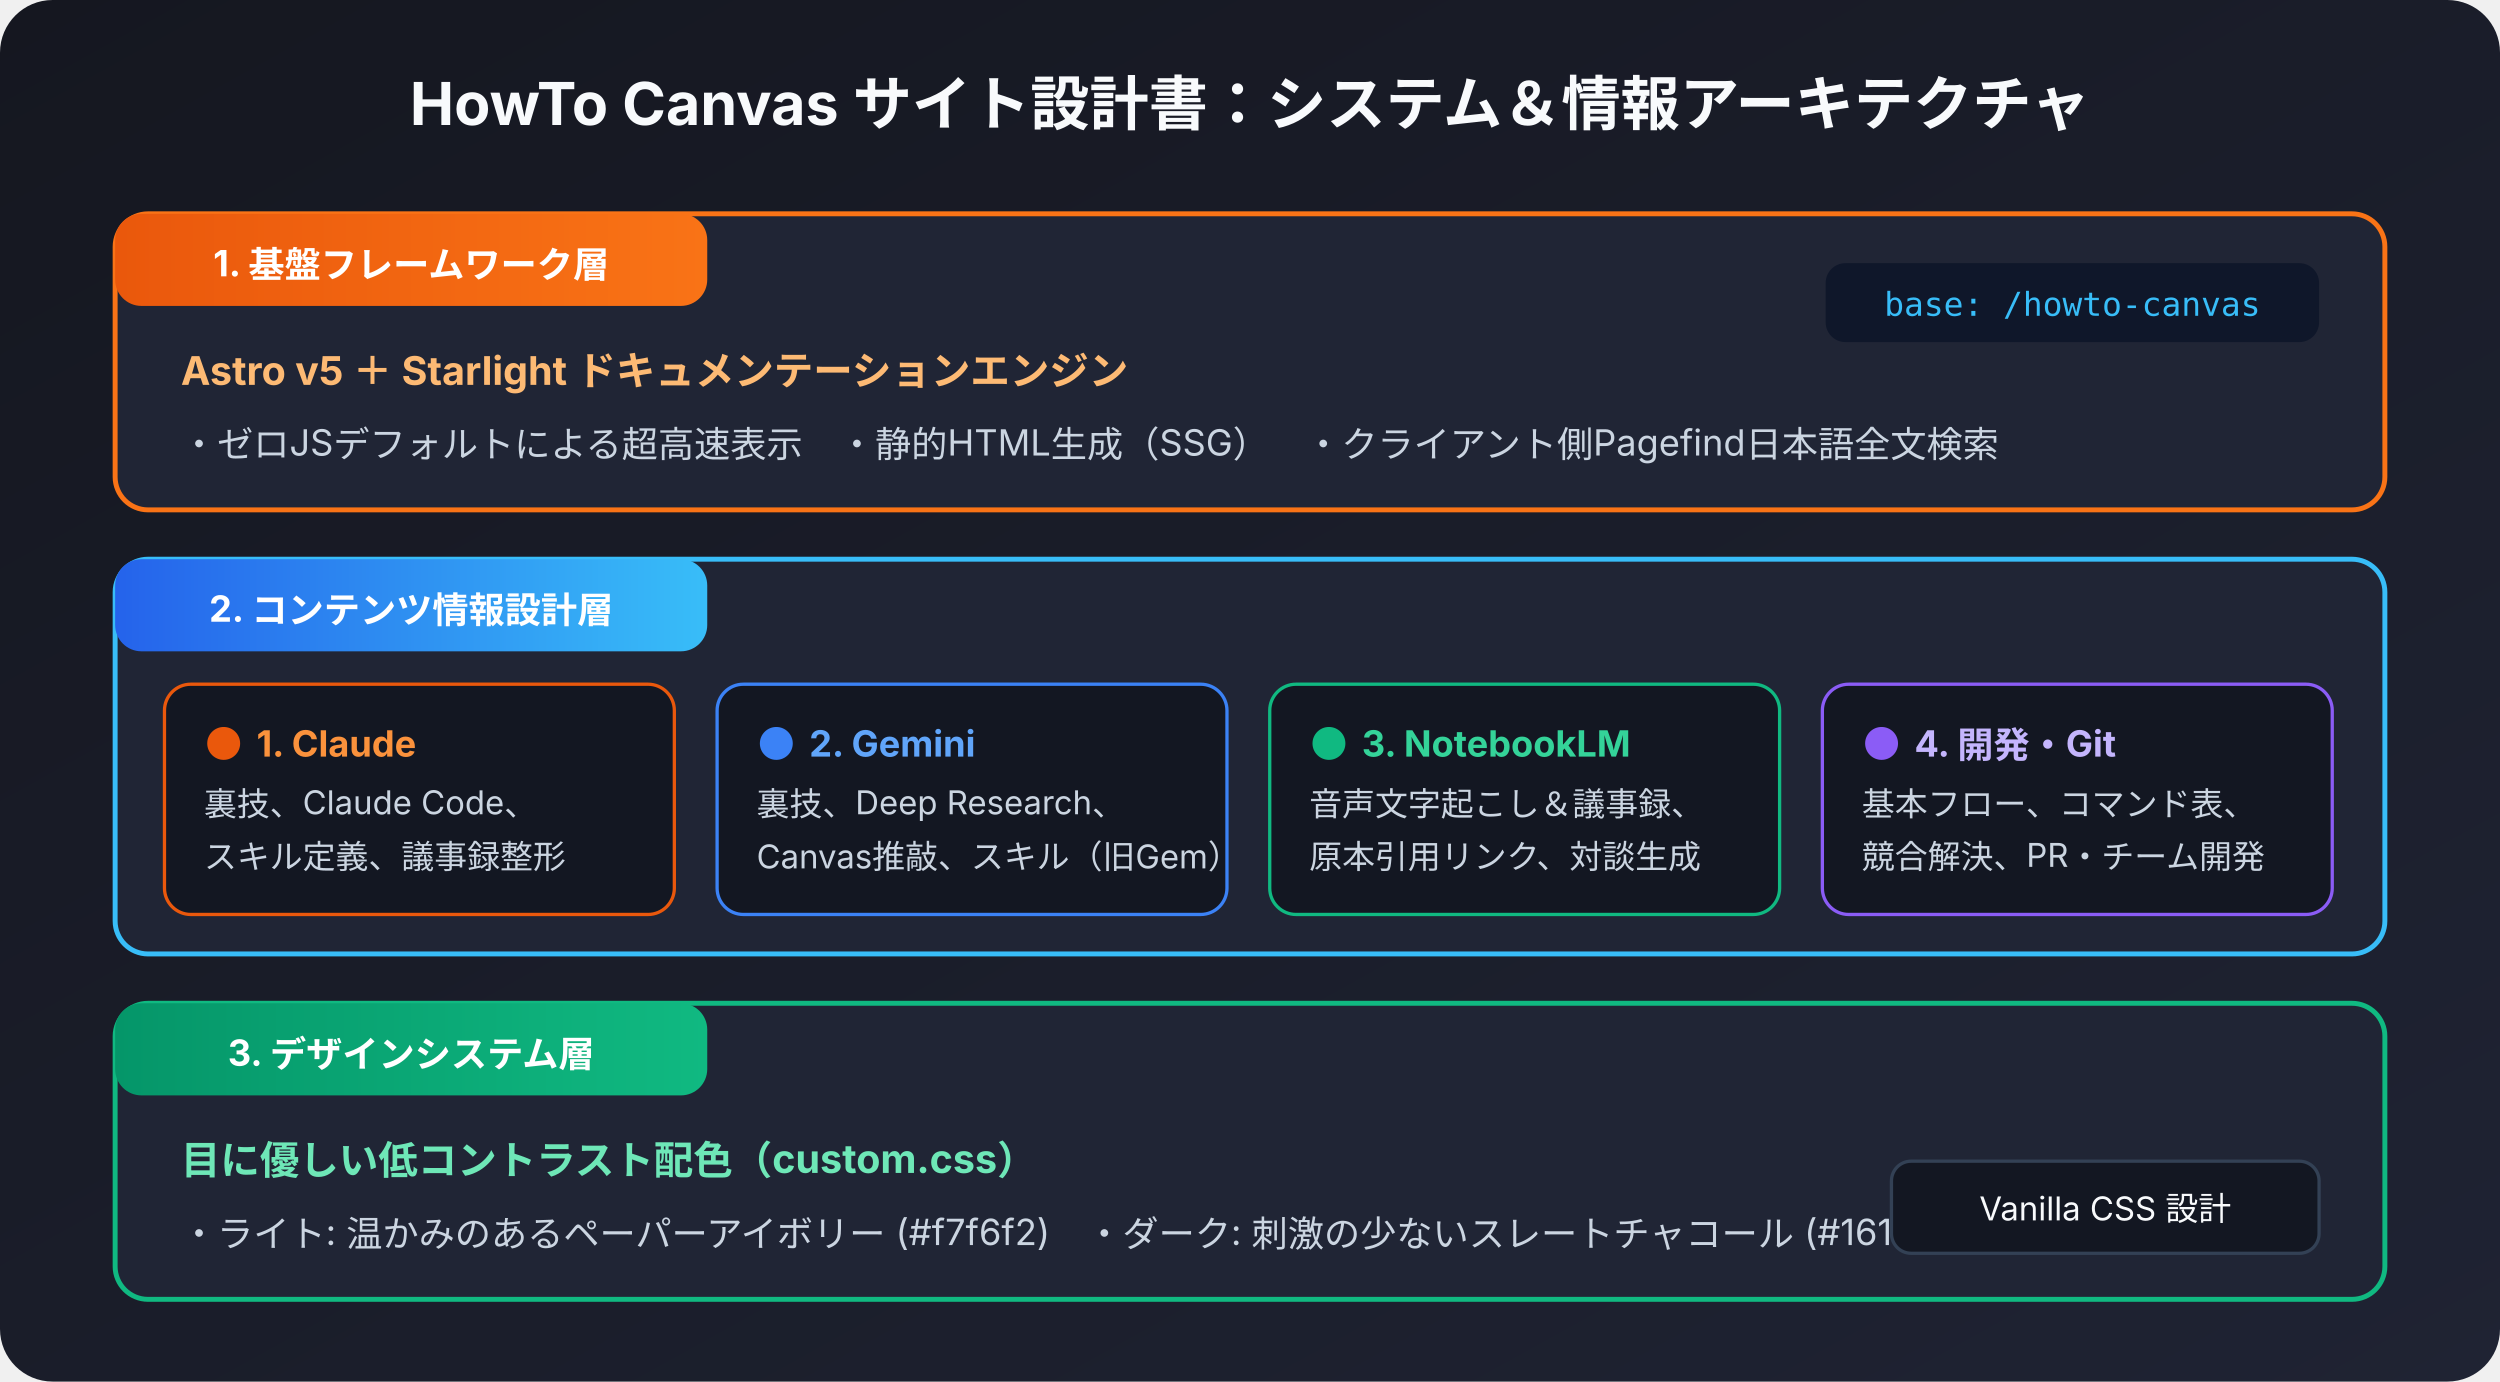
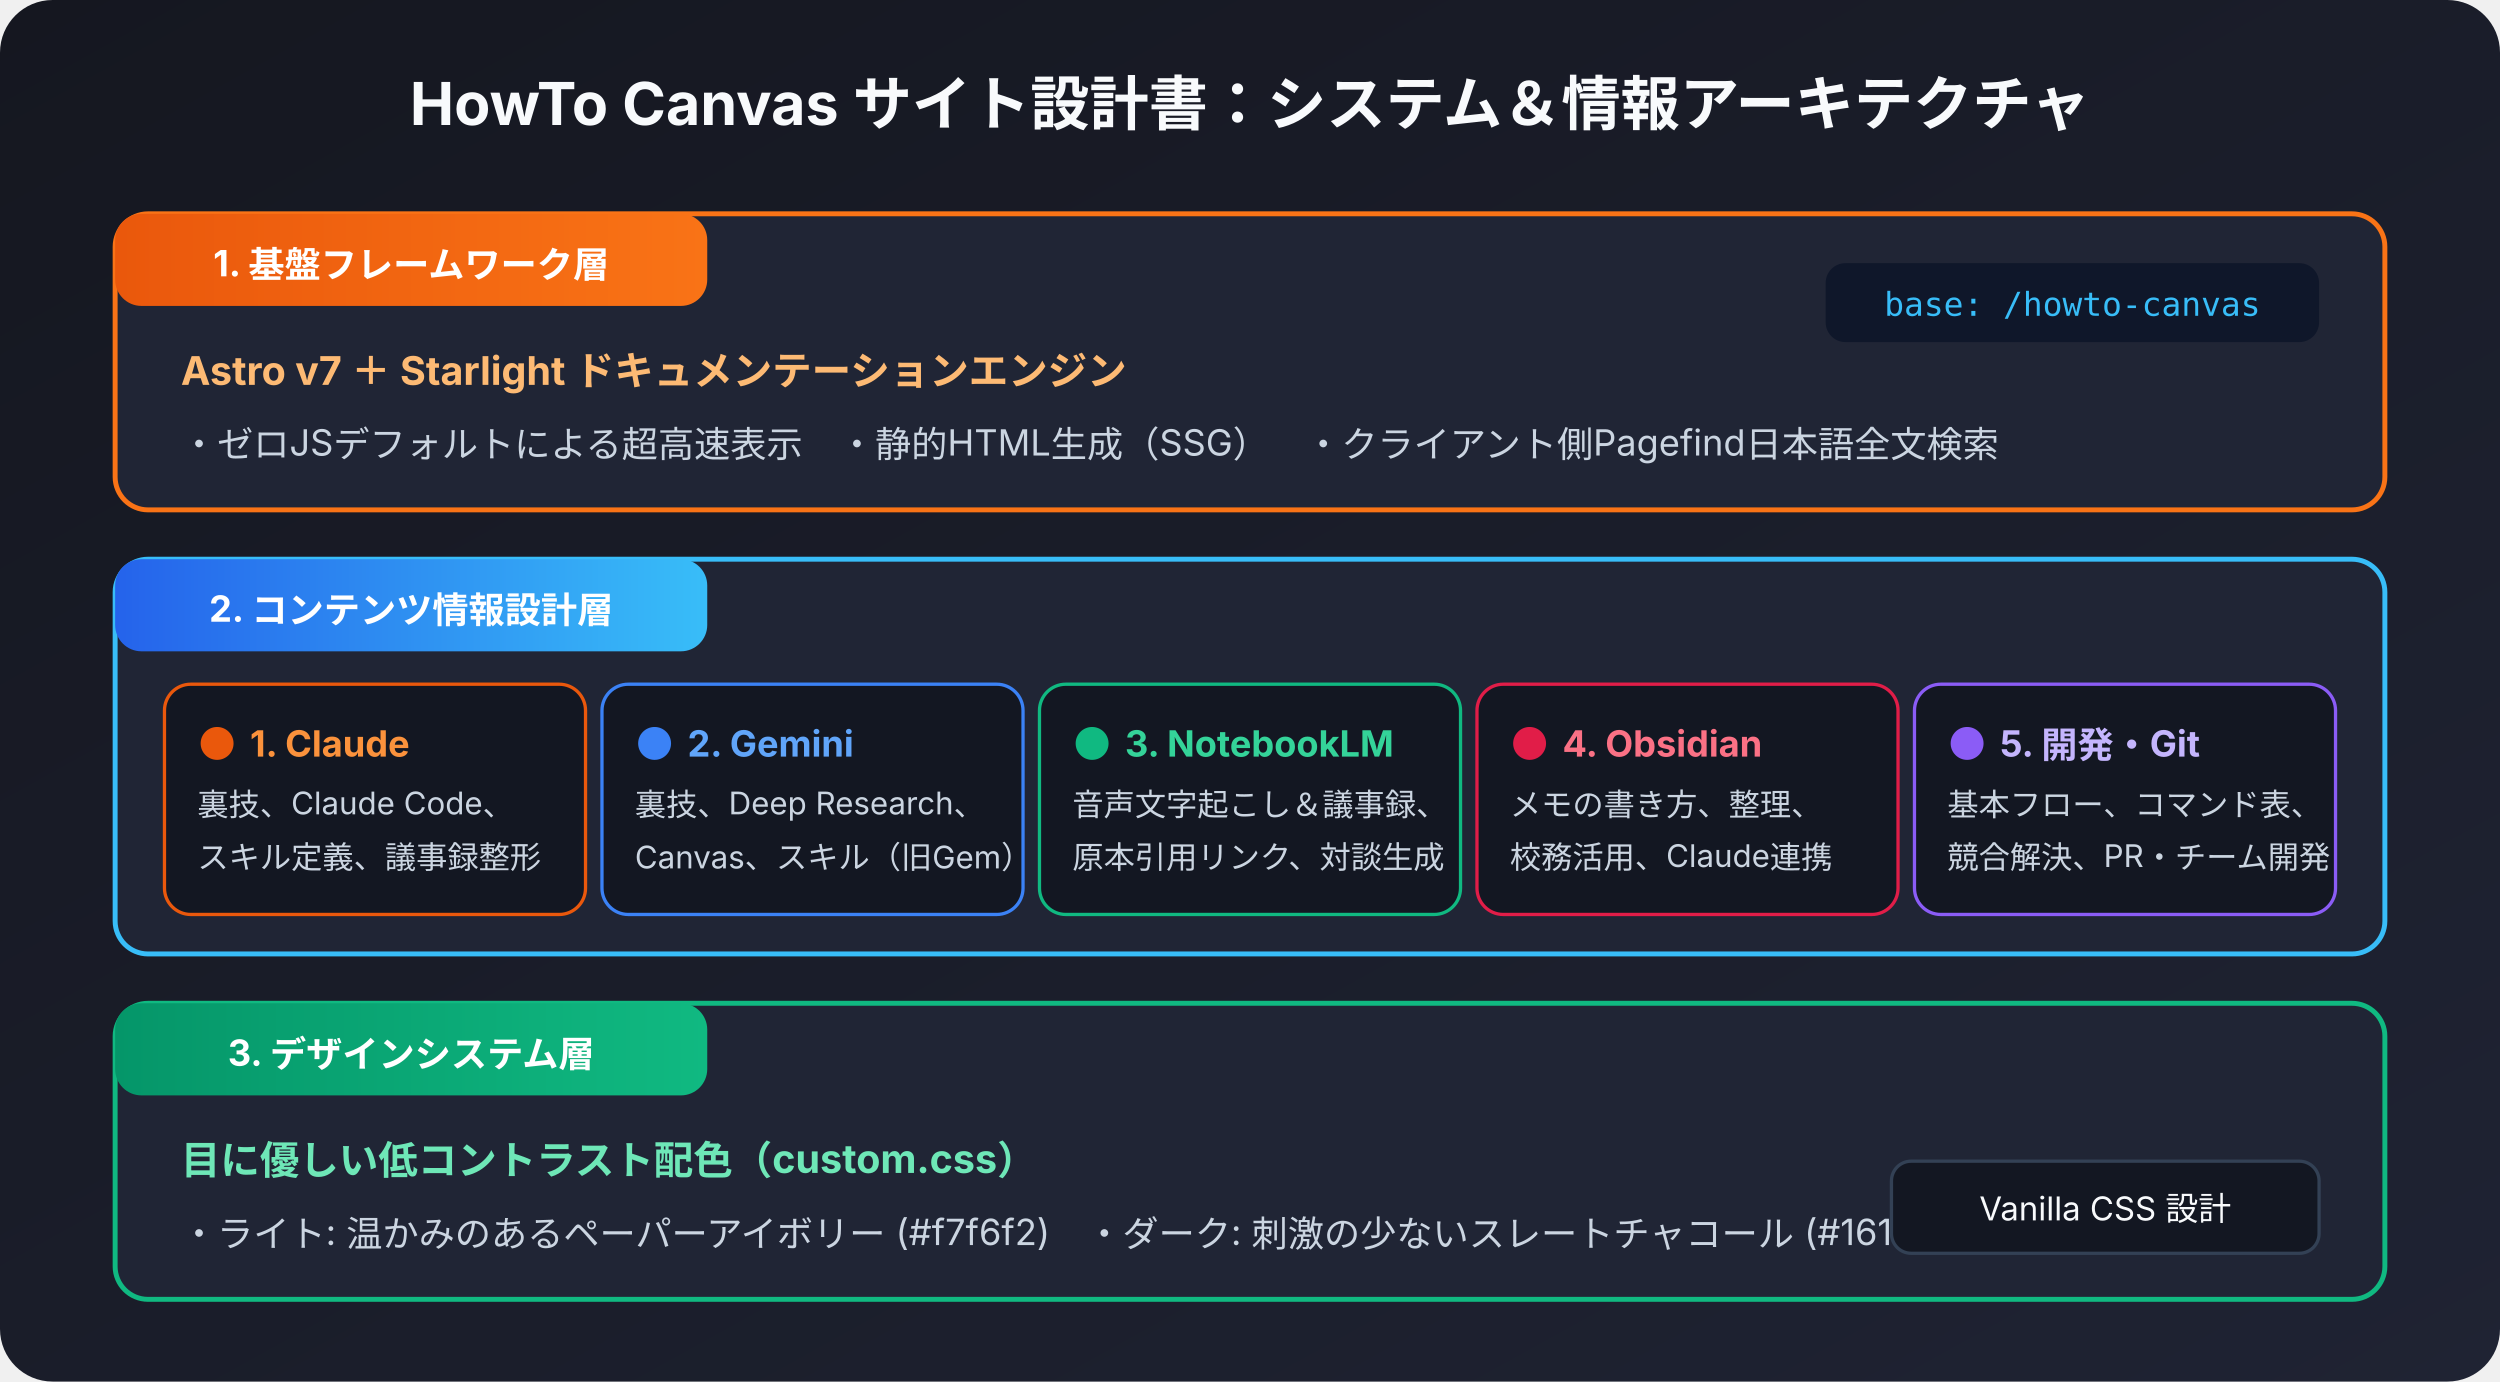
<svg xmlns="http://www.w3.org/2000/svg" viewBox="0 0 760 420" width="100%" height="100%">
  <defs>
    <linearGradient id="bgGradA" x1="0%" y1="0%" x2="100%" y2="100%">
      <stop offset="0%" stop-color="#151720" />
      <stop offset="100%" stop-color="#1f2333" />
    </linearGradient>
    <linearGradient id="astroGrad" x1="0%" y1="0%" x2="100%" y2="0%">
      <stop offset="0%" stop-color="#ea580c" />
      <stop offset="100%" stop-color="#f97316" />
    </linearGradient>
    <linearGradient id="contentGrad" x1="0%" y1="0%" x2="100%" y2="0%">
      <stop offset="0%" stop-color="#2563eb" />
      <stop offset="100%" stop-color="#38bdf8" />
    </linearGradient>
    <linearGradient id="themeGrad" x1="0%" y1="0%" x2="100%" y2="0%">
      <stop offset="0%" stop-color="#059669" />
      <stop offset="100%" stop-color="#10b981" />
    </linearGradient>
  </defs>
  <rect width="760" height="420" rx="16" fill="url(#bgGradA)" />
  <text x="380" y="38" text-anchor="middle" fill="#f8fafc" font-family="-apple-system, BlinkMacSystemFont, sans-serif" font-size="18" font-weight="bold">HowTo Canvas サイト設計書：システム＆情報アーキテクチャ</text>
  <g transform="translate(35, 65)">
    <rect width="690" height="90" rx="10" fill="#202535" stroke="#f97316" stroke-width="1.5" />
    <rect width="180" height="28" rx="8" fill="url(#astroGrad)" />
    <text x="90" y="19" text-anchor="middle" fill="#fff" font-family="-apple-system, BlinkMacSystemFont, sans-serif" font-size="11" font-weight="bold">1. 基盤フレームワーク層</text>
-     <text x="20" y="52" fill="#fdba74" font-family="-apple-system, BlinkMacSystemFont, sans-serif" font-size="12" font-weight="bold">Astro v5 ＋ Starlight ドキュメンテーションエンジン</text>
+     <text x="20" y="52" fill="#fdba74" font-family="-apple-system, BlinkMacSystemFont, sans-serif" font-size="12" font-weight="bold">Astro v7 ＋ Starlight ドキュメンテーションエンジン</text>
    <text x="20" y="74" fill="#cbd5e1" font-family="-apple-system, BlinkMacSystemFont, sans-serif" font-size="11">・ゼロJSデフォルトによる超高速表示　・静的HTML生成（SSG）　・クライアント側Pagefind日本語全文検索</text>
    <rect x="520" y="15" width="150" height="24" rx="6" fill="#0f172a" />
    <text x="595" y="31" text-anchor="middle" fill="#38bdf8" font-family="Consolas, monospace" font-size="10">base: /howto-canvas</text>
  </g>
  <g transform="translate(35, 170)">
    <rect width="690" height="120" rx="10" fill="#202535" stroke="#38bdf8" stroke-width="1.5" />
    <rect width="180" height="28" rx="8" fill="url(#contentGrad)" />
    <text x="90" y="19" text-anchor="middle" fill="#fff" font-family="-apple-system, BlinkMacSystemFont, sans-serif" font-size="11" font-weight="bold">2. コンテンツ情報設計層</text>
    <g transform="translate(15, 38)">
-       <rect x="0" y="0" width="155" height="70" rx="8" fill="#131722" stroke="#ea580c" stroke-width="1" />
-       <circle cx="18" cy="18" r="5" fill="#ea580c" />
-       <text x="28" y="22" fill="#fb923c" font-family="-apple-system, BlinkMacSystemFont, sans-serif" font-size="11" font-weight="bold">1. Claude</text>
-       <text x="12" y="40" fill="#cbd5e1" font-family="-apple-system, BlinkMacSystemFont, sans-serif" font-size="10">裏技、Claude Code、</text>
-       <text x="12" y="56" fill="#cbd5e1" font-family="-apple-system, BlinkMacSystemFont, sans-serif" font-size="10">スキル定義、議事録整形</text>
-       <rect x="168" y="0" width="155" height="70" rx="8" fill="#131722" stroke="#3b82f6" stroke-width="1" />
-       <circle cx="186" cy="18" r="5" fill="#3b82f6" />
-       <text x="196" y="22" fill="#60a5fa" font-family="-apple-system, BlinkMacSystemFont, sans-serif" font-size="11" font-weight="bold">2. Gemini</text>
-       <text x="180" y="40" fill="#cbd5e1" font-family="-apple-system, BlinkMacSystemFont, sans-serif" font-size="10">裏技、Deep Research、</text>
-       <text x="180" y="56" fill="#cbd5e1" font-family="-apple-system, BlinkMacSystemFont, sans-serif" font-size="10">Canvas推敲、スキル（旧Gem）</text>
-       <rect x="336" y="0" width="155" height="70" rx="8" fill="#131722" stroke="#10b981" stroke-width="1" />
-       <circle cx="354" cy="18" r="5" fill="#10b981" />
-       <text x="364" y="22" fill="#34d399" font-family="-apple-system, BlinkMacSystemFont, sans-serif" font-size="11" font-weight="bold">3. NotebookLM</text>
-       <text x="348" y="40" fill="#cbd5e1" font-family="-apple-system, BlinkMacSystemFont, sans-serif" font-size="10">音声文字起こし＆議事録、</text>
-       <text x="348" y="56" fill="#cbd5e1" font-family="-apple-system, BlinkMacSystemFont, sans-serif" font-size="10">原本引用リンク、対談生成</text>
-       <rect x="504" y="0" width="155" height="70" rx="8" fill="#131722" stroke="#8b5cf6" stroke-width="1" />
-       <circle cx="522" cy="18" r="5" fill="#8b5cf6" />
-       <text x="532" y="22" fill="#c4b5fd" font-family="-apple-system, BlinkMacSystemFont, sans-serif" font-size="11" font-weight="bold">4. 開発・Git</text>
-       <text x="516" y="40" fill="#cbd5e1" font-family="-apple-system, BlinkMacSystemFont, sans-serif" font-size="10">基本フロー、コマンド表、</text>
-       <text x="516" y="56" fill="#cbd5e1" font-family="-apple-system, BlinkMacSystemFont, sans-serif" font-size="10">競合解決、PR・チーム開発</text>
+       <rect x="0" y="0" width="128" height="70" rx="8" fill="#131722" stroke="#ea580c" stroke-width="1" />
+       <circle cx="16" cy="18" r="5" fill="#ea580c" />
+       <text x="26" y="22" fill="#fb923c" font-family="-apple-system, BlinkMacSystemFont, sans-serif" font-size="11" font-weight="bold">1. Claude</text>
+       <text x="10" y="40" fill="#cbd5e1" font-family="-apple-system, BlinkMacSystemFont, sans-serif" font-size="9.5">裏技、Claude Code、</text>
+       <text x="10" y="56" fill="#cbd5e1" font-family="-apple-system, BlinkMacSystemFont, sans-serif" font-size="9.5">スキル定義、議事録整形</text>
+       <rect x="133" y="0" width="128" height="70" rx="8" fill="#131722" stroke="#3b82f6" stroke-width="1" />
+       <circle cx="149" cy="18" r="5" fill="#3b82f6" />
+       <text x="159" y="22" fill="#60a5fa" font-family="-apple-system, BlinkMacSystemFont, sans-serif" font-size="11" font-weight="bold">2. Gemini</text>
+       <text x="143" y="40" fill="#cbd5e1" font-family="-apple-system, BlinkMacSystemFont, sans-serif" font-size="9.5">裏技、Deep Research、</text>
+       <text x="143" y="56" fill="#cbd5e1" font-family="-apple-system, BlinkMacSystemFont, sans-serif" font-size="9.5">Canvas、スキル（旧Gem）</text>
+       <rect x="266" y="0" width="128" height="70" rx="8" fill="#131722" stroke="#10b981" stroke-width="1" />
+       <circle cx="282" cy="18" r="5" fill="#10b981" />
+       <text x="292" y="22" fill="#34d399" font-family="-apple-system, BlinkMacSystemFont, sans-serif" font-size="11" font-weight="bold">3. NotebookLM</text>
+       <text x="276" y="40" fill="#cbd5e1" font-family="-apple-system, BlinkMacSystemFont, sans-serif" font-size="9.5">音声文字起こし＆議事録、</text>
+       <text x="276" y="56" fill="#cbd5e1" font-family="-apple-system, BlinkMacSystemFont, sans-serif" font-size="9.5">原本引用リンク、対談生成</text>
+       <rect x="399" y="0" width="128" height="70" rx="8" fill="#131722" stroke="#e11d48" stroke-width="1" />
+       <circle cx="415" cy="18" r="5" fill="#e11d48" />
+       <text x="425" y="22" fill="#fb7185" font-family="-apple-system, BlinkMacSystemFont, sans-serif" font-size="11" font-weight="bold">4. Obsidian</text>
+       <text x="409" y="40" fill="#cbd5e1" font-family="-apple-system, BlinkMacSystemFont, sans-serif" font-size="9.5">メモの書き方、整理、</text>
+       <text x="409" y="56" fill="#cbd5e1" font-family="-apple-system, BlinkMacSystemFont, sans-serif" font-size="9.5">校務活用、Claude連携</text>
+       <rect x="532" y="0" width="128" height="70" rx="8" fill="#131722" stroke="#8b5cf6" stroke-width="1" />
+       <circle cx="548" cy="18" r="5" fill="#8b5cf6" />
+       <text x="558" y="22" fill="#c4b5fd" font-family="-apple-system, BlinkMacSystemFont, sans-serif" font-size="11" font-weight="bold">5. 開発・Git</text>
+       <text x="542" y="40" fill="#cbd5e1" font-family="-apple-system, BlinkMacSystemFont, sans-serif" font-size="9.5">基本フロー、コマンド表、</text>
+       <text x="542" y="56" fill="#cbd5e1" font-family="-apple-system, BlinkMacSystemFont, sans-serif" font-size="9.5">競合解決、PR・チーム開発</text>
    </g>
  </g>
  <g transform="translate(35, 305)">
    <rect width="690" height="90" rx="10" fill="#202535" stroke="#10b981" stroke-width="1.5" />
    <rect width="180" height="28" rx="8" fill="url(#themeGrad)" />
    <text x="90" y="19" text-anchor="middle" fill="#fff" font-family="-apple-system, BlinkMacSystemFont, sans-serif" font-size="11" font-weight="bold">3. デザインシステム層</text>
    <text x="20" y="52" fill="#6ee7b7" font-family="-apple-system, BlinkMacSystemFont, sans-serif" font-size="12" font-weight="bold">目に優しい低コントラスト配色（custom.css）</text>
    <text x="20" y="74" fill="#cbd5e1" font-family="-apple-system, BlinkMacSystemFont, sans-serif" font-size="11">・ライト: 温かみのあるペーパーアイボリー (#f7f6f2)　・ダーク: 刺激の少ないスレートチャコール (#16181d)</text>
    <rect x="540" y="48" width="130" height="28" rx="6" fill="#131722" stroke="#334155" stroke-width="1" />
    <text x="605" y="66" text-anchor="middle" fill="#f8fafc" font-family="-apple-system, BlinkMacSystemFont, sans-serif" font-size="10">Vanilla CSS 設計</text>
  </g>
</svg>
